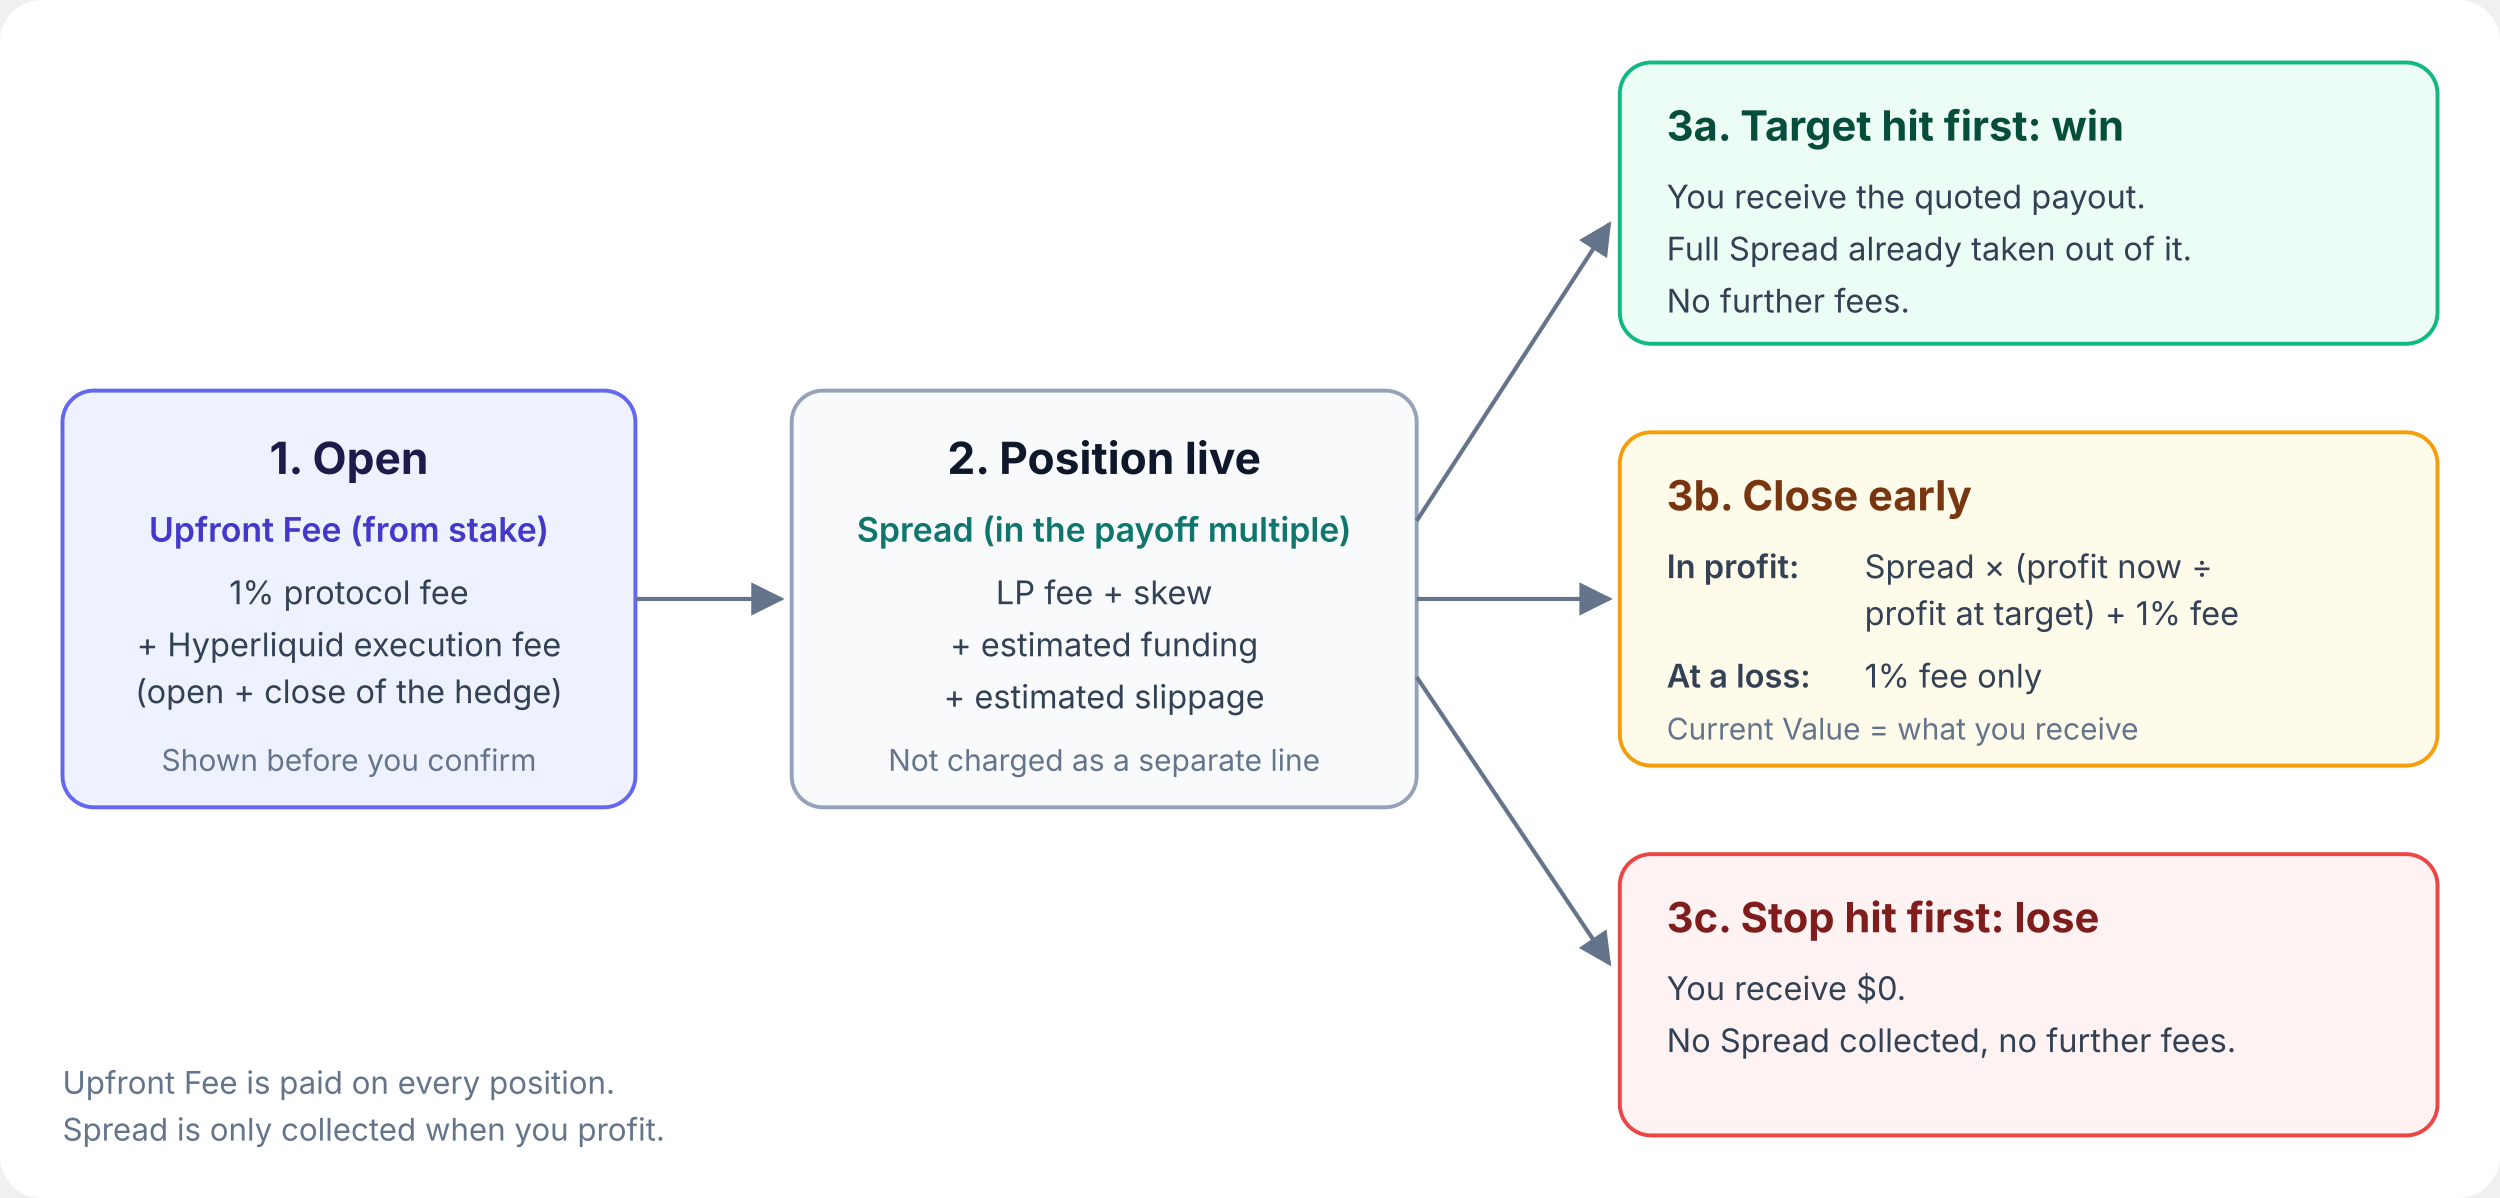
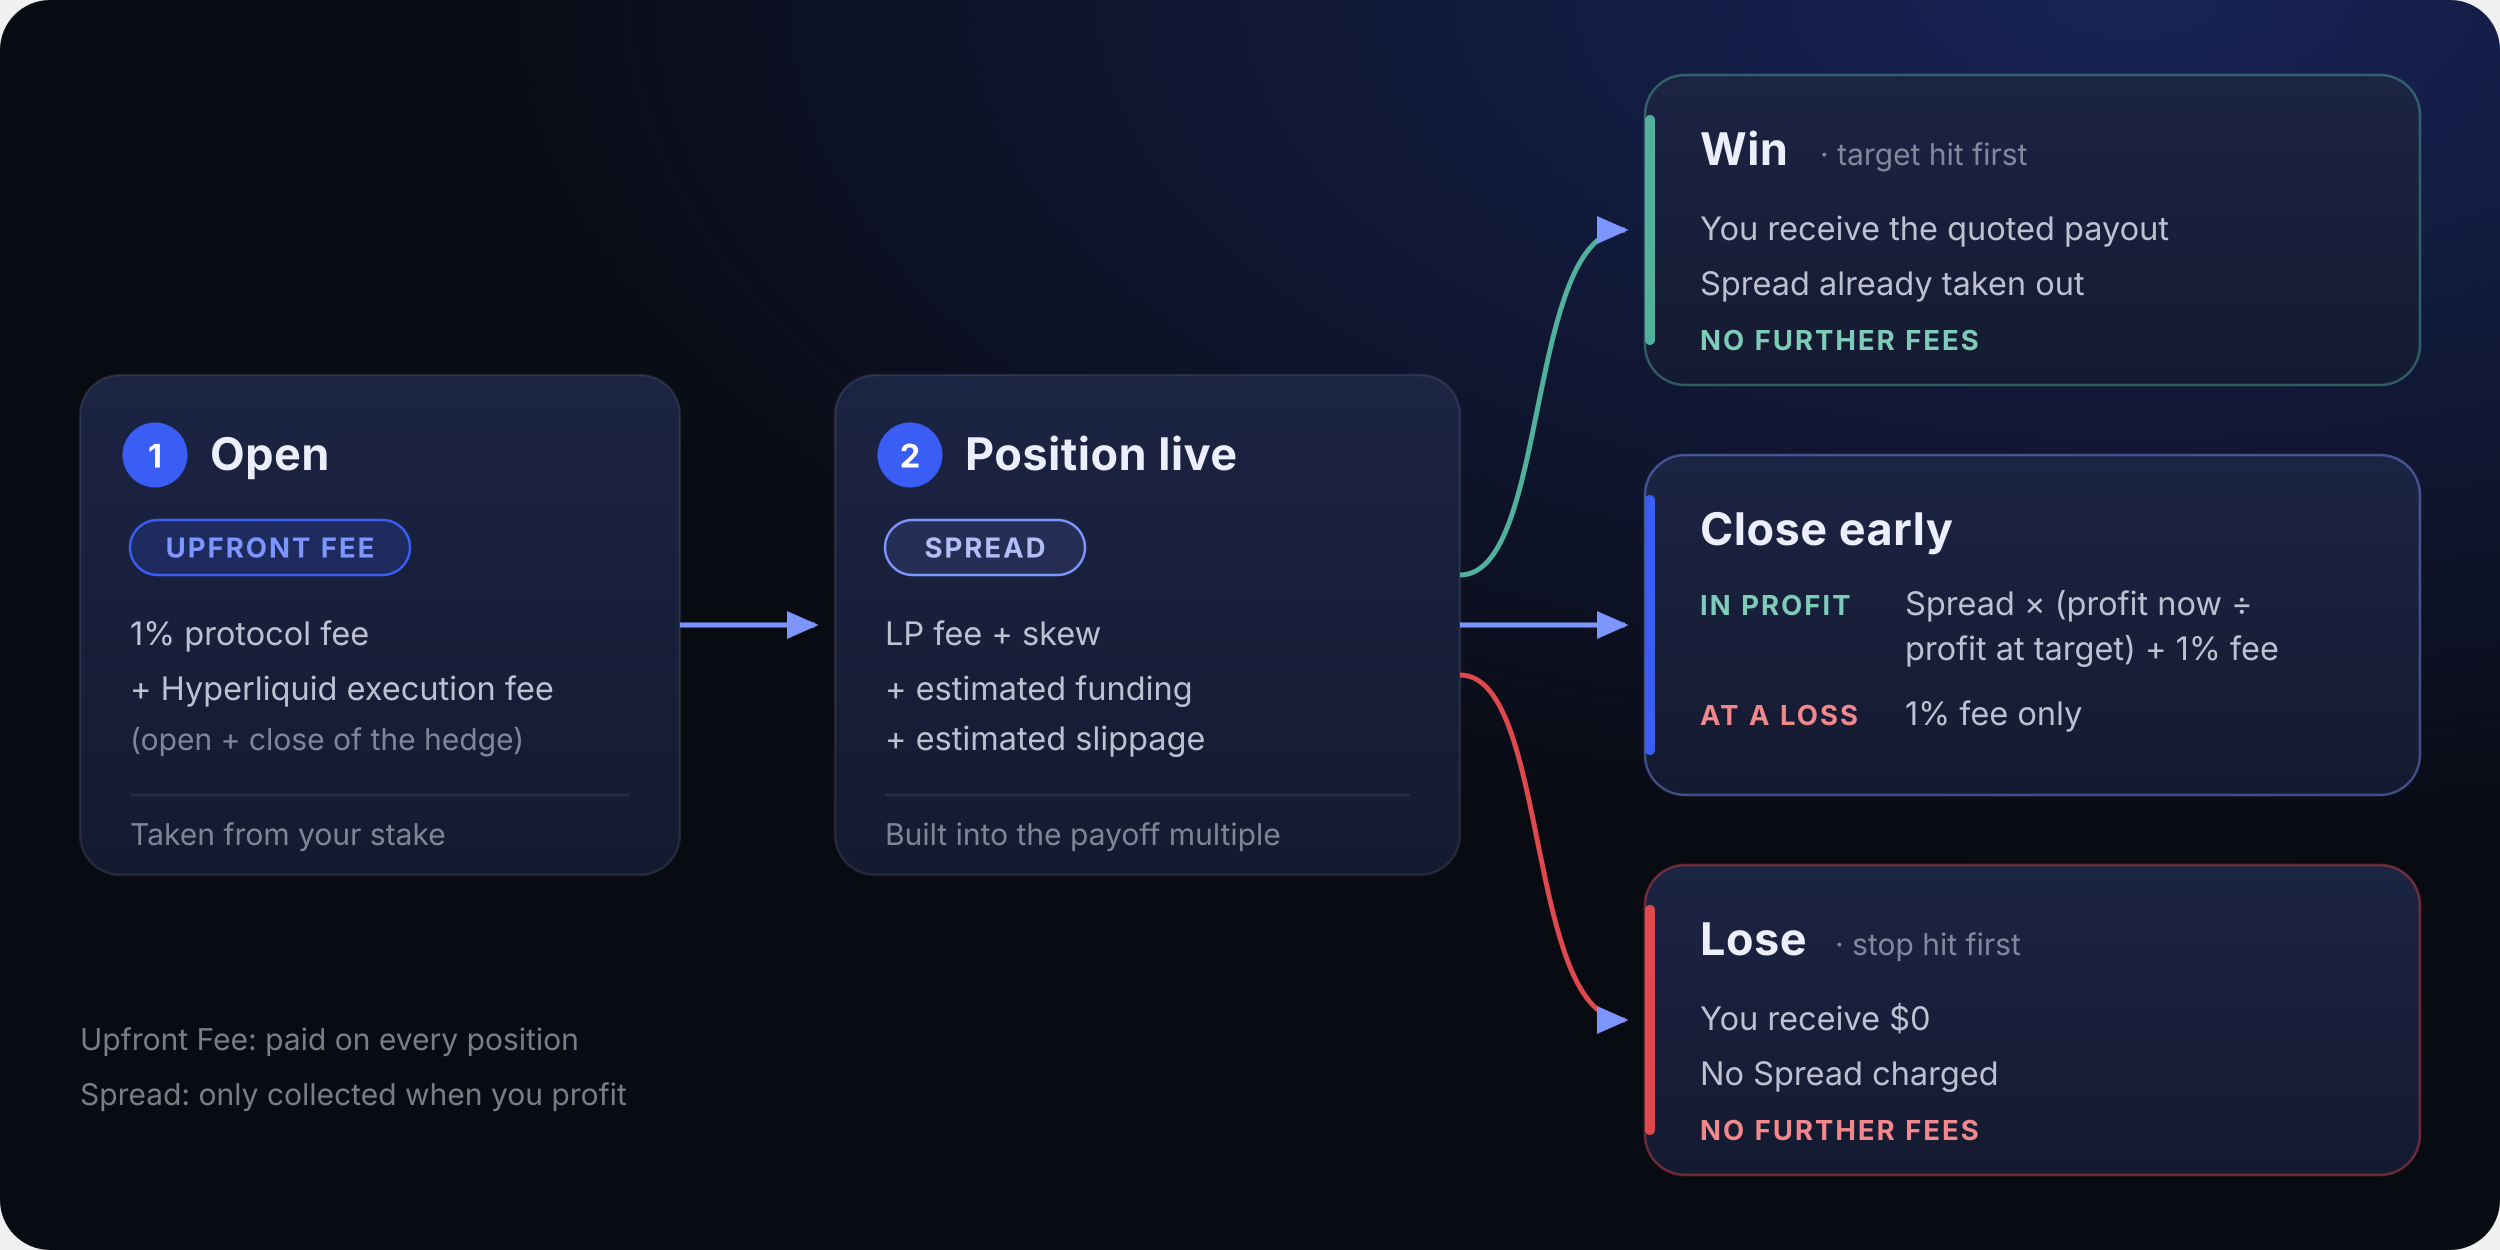
- <svg xmlns="http://www.w3.org/2000/svg" width="960" height="460" viewBox="0 0 960 460" font-family="Inter, -apple-system, Segoe UI, Helvetica, Arial, sans-serif">
+ <svg xmlns="http://www.w3.org/2000/svg" width="1000" height="500" viewBox="0 0 1000 500" font-family="Saira, 'Public Sans', Inter, -apple-system, 'Segoe UI', Helvetica, Arial, sans-serif">
  <defs>
-     <marker id="a" viewBox="0 0 10 10" refX="9" refY="5" markerWidth="8" markerHeight="8" orient="auto-start-reverse">
-       <path d="M0,0 L10,5 L0,10 z" fill="#64748b" />
+     <radialGradient id="glow" cx="85%" cy="0%" r="70%">
+       <stop offset="0" stop-color="#3a5df6" stop-opacity="0.30" />
+       <stop offset="1" stop-color="#3a5df6" stop-opacity="0" />
+     </radialGradient>
+     <linearGradient id="card" x1="0" y1="0" x2="0" y2="1">
+       <stop offset="0" stop-color="#1c2444" />
+       <stop offset="1" stop-color="#141a30" />
+     </linearGradient>
+     <marker id="arr" viewBox="0 0 10 10" refX="8" refY="5" markerWidth="7" markerHeight="7" orient="auto">
+       <path d="M0,1 L9,5 L0,9 z" fill="#7d95ff" />
    </marker>
+     <style>
+       .h { font-size: 18px; font-weight: 700; fill: #eceefc; letter-spacing: .2px }
+       .b { font-size: 13px; fill: rgba(236,238,252,0.78) }
+       .d { font-size: 12px; fill: rgba(236,238,252,0.50) }
+       .chip { font-size: 11px; font-weight: 700; letter-spacing: .8px }
+       .num { font-size: 13px; font-weight: 700; fill: #ffffff }
+     </style>
  </defs>
-   <rect x="0" y="0" width="960" height="460" rx="16" fill="#ffffff" />
-   <rect x="24" y="150" width="220" height="160" rx="12" fill="#eef2ff" stroke="#6366f1" stroke-width="1.5" />
-   <text x="134" y="182" text-anchor="middle" font-size="17" font-weight="700" fill="#1e1b4b">1. Open</text>
-   <text x="134" y="208" text-anchor="middle" font-size="13" font-weight="600" fill="#4338ca">Upfront Fee (from stake)</text>
-   <text x="134" y="232" text-anchor="middle" font-size="12.5" fill="#334155">1% protocol fee</text>
-   <text x="134" y="252" text-anchor="middle" font-size="12.5" fill="#334155">+ Hyperliquid execution fee</text>
-   <text x="134" y="270" text-anchor="middle" font-size="12.5" fill="#334155">(open + close of the hedge)</text>
-   <text x="134" y="296" text-anchor="middle" font-size="11.5" fill="#64748b">Shown before you confirm</text>
-   <line x1="244" y1="230" x2="300" y2="230" stroke="#64748b" stroke-width="1.6" marker-end="url(#a)" />
-   <rect x="304" y="150" width="240" height="160" rx="12" fill="#f8fafc" stroke="#94a3b8" stroke-width="1.5" />
-   <text x="424" y="182" text-anchor="middle" font-size="17" font-weight="700" fill="#0f172a">2. Position live</text>
-   <text x="424" y="208" text-anchor="middle" font-size="13" font-weight="600" fill="#0f766e">Spread (in the payoff multiple)</text>
-   <text x="424" y="232" text-anchor="middle" font-size="12.5" fill="#334155">LP fee + skew</text>
-   <text x="424" y="252" text-anchor="middle" font-size="12.5" fill="#334155">+ estimated funding</text>
-   <text x="424" y="272" text-anchor="middle" font-size="12.5" fill="#334155">+ estimated slippage</text>
-   <text x="424" y="296" text-anchor="middle" font-size="11.5" fill="#64748b">Not charged as a separate line</text>
-   <line x1="544" y1="200" x2="618" y2="86" stroke="#64748b" stroke-width="1.6" marker-end="url(#a)" />
-   <line x1="544" y1="230" x2="618" y2="230" stroke="#64748b" stroke-width="1.6" marker-end="url(#a)" />
-   <line x1="544" y1="260" x2="618" y2="370" stroke="#64748b" stroke-width="1.6" marker-end="url(#a)" />
-   <rect x="622" y="24" width="314" height="108" rx="12" fill="#ecfdf5" stroke="#10b981" stroke-width="1.5" />
-   <text x="640" y="54" font-size="16" font-weight="700" fill="#064e3b">3a. Target hit first: win</text>
-   <text x="640" y="80" font-size="12.5" fill="#334155">You receive the quoted payout.</text>
-   <text x="640" y="100" font-size="12.5" fill="#334155">Full Spread already taken out of it.</text>
-   <text x="640" y="120" font-size="12.5" fill="#334155">No further fees.</text>
-   <rect x="622" y="166" width="314" height="128" rx="12" fill="#fffbeb" stroke="#f59e0b" stroke-width="1.5" />
-   <text x="640" y="196" font-size="16" font-weight="700" fill="#78350f">3b. Close early</text>
-   <text x="640" y="222" font-size="12.5" font-weight="600" fill="#334155">In profit:</text>
-   <text x="716" y="222" font-size="12.5" fill="#334155">Spread × (profit now ÷</text>
-   <text x="716" y="240" font-size="12.5" fill="#334155">profit at target) + 1% fee</text>
-   <text x="640" y="264" font-size="12.5" font-weight="600" fill="#334155">At a loss:</text>
-   <text x="716" y="264" font-size="12.5" fill="#334155">1% fee only</text>
-   <text x="640" y="284" font-size="11.5" fill="#64748b">Current Value = what you receive</text>
-   <rect x="622" y="328" width="314" height="108" rx="12" fill="#fef2f2" stroke="#ef4444" stroke-width="1.5" />
-   <text x="640" y="358" font-size="16" font-weight="700" fill="#7f1d1d">3c. Stop hit first: lose</text>
-   <text x="640" y="384" font-size="12.5" fill="#334155">You receive $0.</text>
-   <text x="640" y="404" font-size="12.5" fill="#334155">No Spread collected, no further fees.</text>
-   <text x="24" y="420" font-size="12" fill="#64748b">Upfront Fee is paid on every position.</text>
-   <text x="24" y="438" font-size="12" fill="#64748b">Spread is only collected when you profit.</text>
+   <rect width="1000" height="500" rx="20" fill="#090b12" />
+   <rect width="1000" height="500" rx="20" fill="url(#glow)" />
+   <g transform="translate(32,150)">
+     <rect width="240" height="200" rx="16" fill="url(#card)" stroke="rgba(236,238,252,0.10)" />
+     <circle cx="30" cy="32" r="13" fill="#3a5df6" />
+     <text x="30" y="37" text-anchor="middle" class="num">1</text>
+     <text x="52" y="38" class="h">Open</text>
+     <rect x="20" y="58" width="112" height="22" rx="11" fill="rgba(58,93,246,0.18)" stroke="#3a5df6" />
+     <text x="76" y="73" text-anchor="middle" class="chip" fill="#7d95ff">UPFRONT FEE</text>
+     <text x="20" y="108" class="b">1% protocol fee</text>
+     <text x="20" y="130" class="b">+ Hyperliquid execution fee</text>
+     <text x="20" y="150" class="d">(open + close of the hedge)</text>
+     <line x1="20" y1="168" x2="220" y2="168" stroke="rgba(236,238,252,0.08)" />
+     <text x="20" y="188" class="d">Taken from your stake</text>
+   </g>
+   <path d="M272,250 L326,250" stroke="#7d95ff" stroke-width="2" fill="none" marker-end="url(#arr)" />
+   <g transform="translate(334,150)">
+     <rect width="250" height="200" rx="16" fill="url(#card)" stroke="rgba(236,238,252,0.10)" />
+     <circle cx="30" cy="32" r="13" fill="#3a5df6" />
+     <text x="30" y="37" text-anchor="middle" class="num">2</text>
+     <text x="52" y="38" class="h">Position live</text>
+     <rect x="20" y="58" width="80" height="22" rx="11" fill="rgba(125,149,255,0.12)" stroke="#7d95ff" />
+     <text x="60" y="73" text-anchor="middle" class="chip" fill="#b3bef8">SPREAD</text>
+     <text x="20" y="108" class="b">LP fee + skew</text>
+     <text x="20" y="130" class="b">+ estimated funding</text>
+     <text x="20" y="150" class="b">+ estimated slippage</text>
+     <line x1="20" y1="168" x2="230" y2="168" stroke="rgba(236,238,252,0.08)" />
+     <text x="20" y="188" class="d">Built into the payoff multiple</text>
+   </g>
+   <path d="M584,230 C620,230 610,92 650,92" stroke="#51b19d" stroke-width="2" fill="none" marker-end="url(#arr)" />
+   <path d="M584,250 L650,250" stroke="#7d95ff" stroke-width="2" fill="none" marker-end="url(#arr)" />
+   <path d="M584,270 C620,270 610,408 650,408" stroke="#df484c" stroke-width="2" fill="none" marker-end="url(#arr)" />
+   <g transform="translate(658,30)">
+     <rect width="310" height="124" rx="16" fill="url(#card)" stroke="rgba(81,177,157,0.45)" />
+     <rect x="0" y="16" width="4" height="92" rx="2" fill="#51b19d" />
+     <text x="22" y="36" class="h">Win</text>
+     <text x="70" y="36" class="d">· target hit first</text>
+     <text x="22" y="66" class="b">You receive the quoted payout</text>
+     <text x="22" y="88" class="b">Spread already taken out</text>
+     <text x="22" y="110" class="chip" fill="#7ecbb8">NO FURTHER FEES</text>
+   </g>
+   <g transform="translate(658,182)">
+     <rect width="310" height="136" rx="16" fill="url(#card)" stroke="rgba(125,149,255,0.45)" />
+     <rect x="0" y="16" width="4" height="104" rx="2" fill="#3a5df6" />
+     <text x="22" y="36" class="h">Close early</text>
+     <text x="22" y="64" class="chip" fill="#7ecbb8">IN PROFIT</text>
+     <text x="104" y="64" class="b">Spread × (profit now ÷</text>
+     <text x="104" y="82" class="b">profit at target) + 1% fee</text>
+     <text x="22" y="108" class="chip" fill="#f2888b">AT A LOSS</text>
+     <text x="104" y="108" class="b">1% fee only</text>
+   </g>
+   <g transform="translate(658,346)">
+     <rect width="310" height="124" rx="16" fill="url(#card)" stroke="rgba(223,72,76,0.45)" />
+     <rect x="0" y="16" width="4" height="92" rx="2" fill="#df484c" />
+     <text x="22" y="36" class="h">Lose</text>
+     <text x="76" y="36" class="d">· stop hit first</text>
+     <text x="22" y="66" class="b">You receive $0</text>
+     <text x="22" y="88" class="b">No Spread charged</text>
+     <text x="22" y="110" class="chip" fill="#f2888b">NO FURTHER FEES</text>
+   </g>
+   <text x="32" y="420" class="d">Upfront Fee: paid on every position</text>
+   <text x="32" y="442" class="d">Spread: only collected when you profit</text>
</svg>
